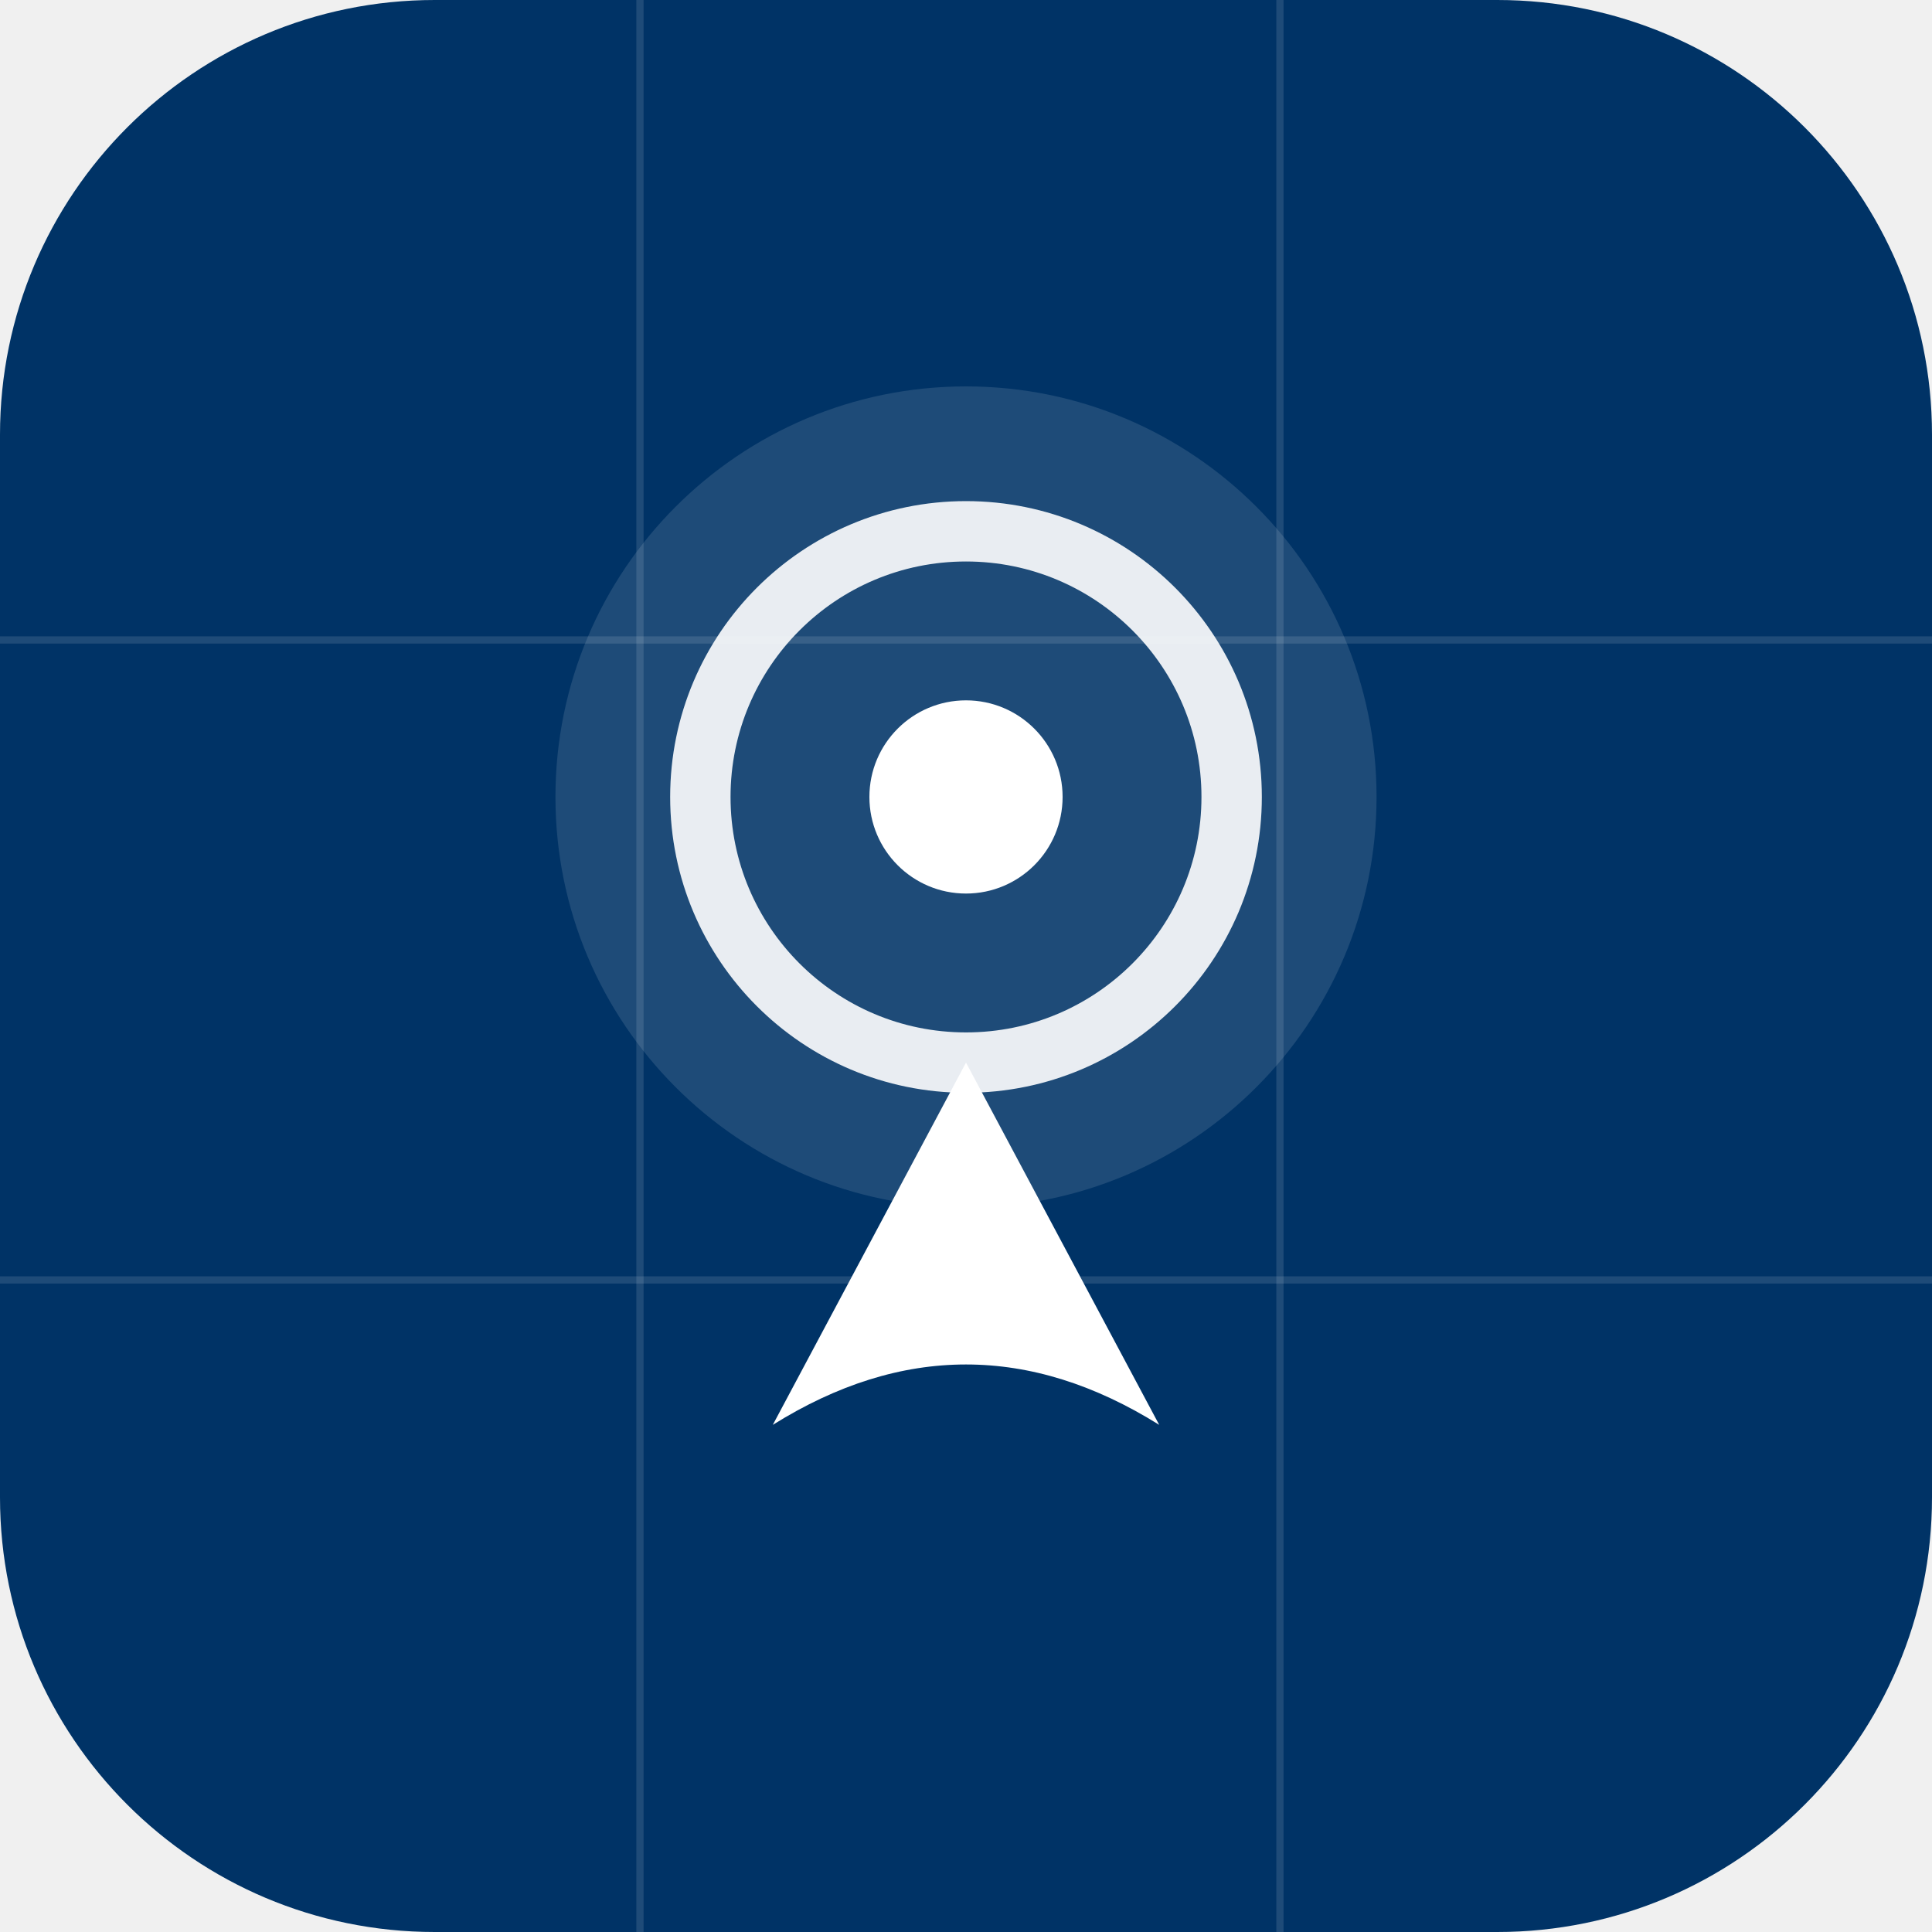
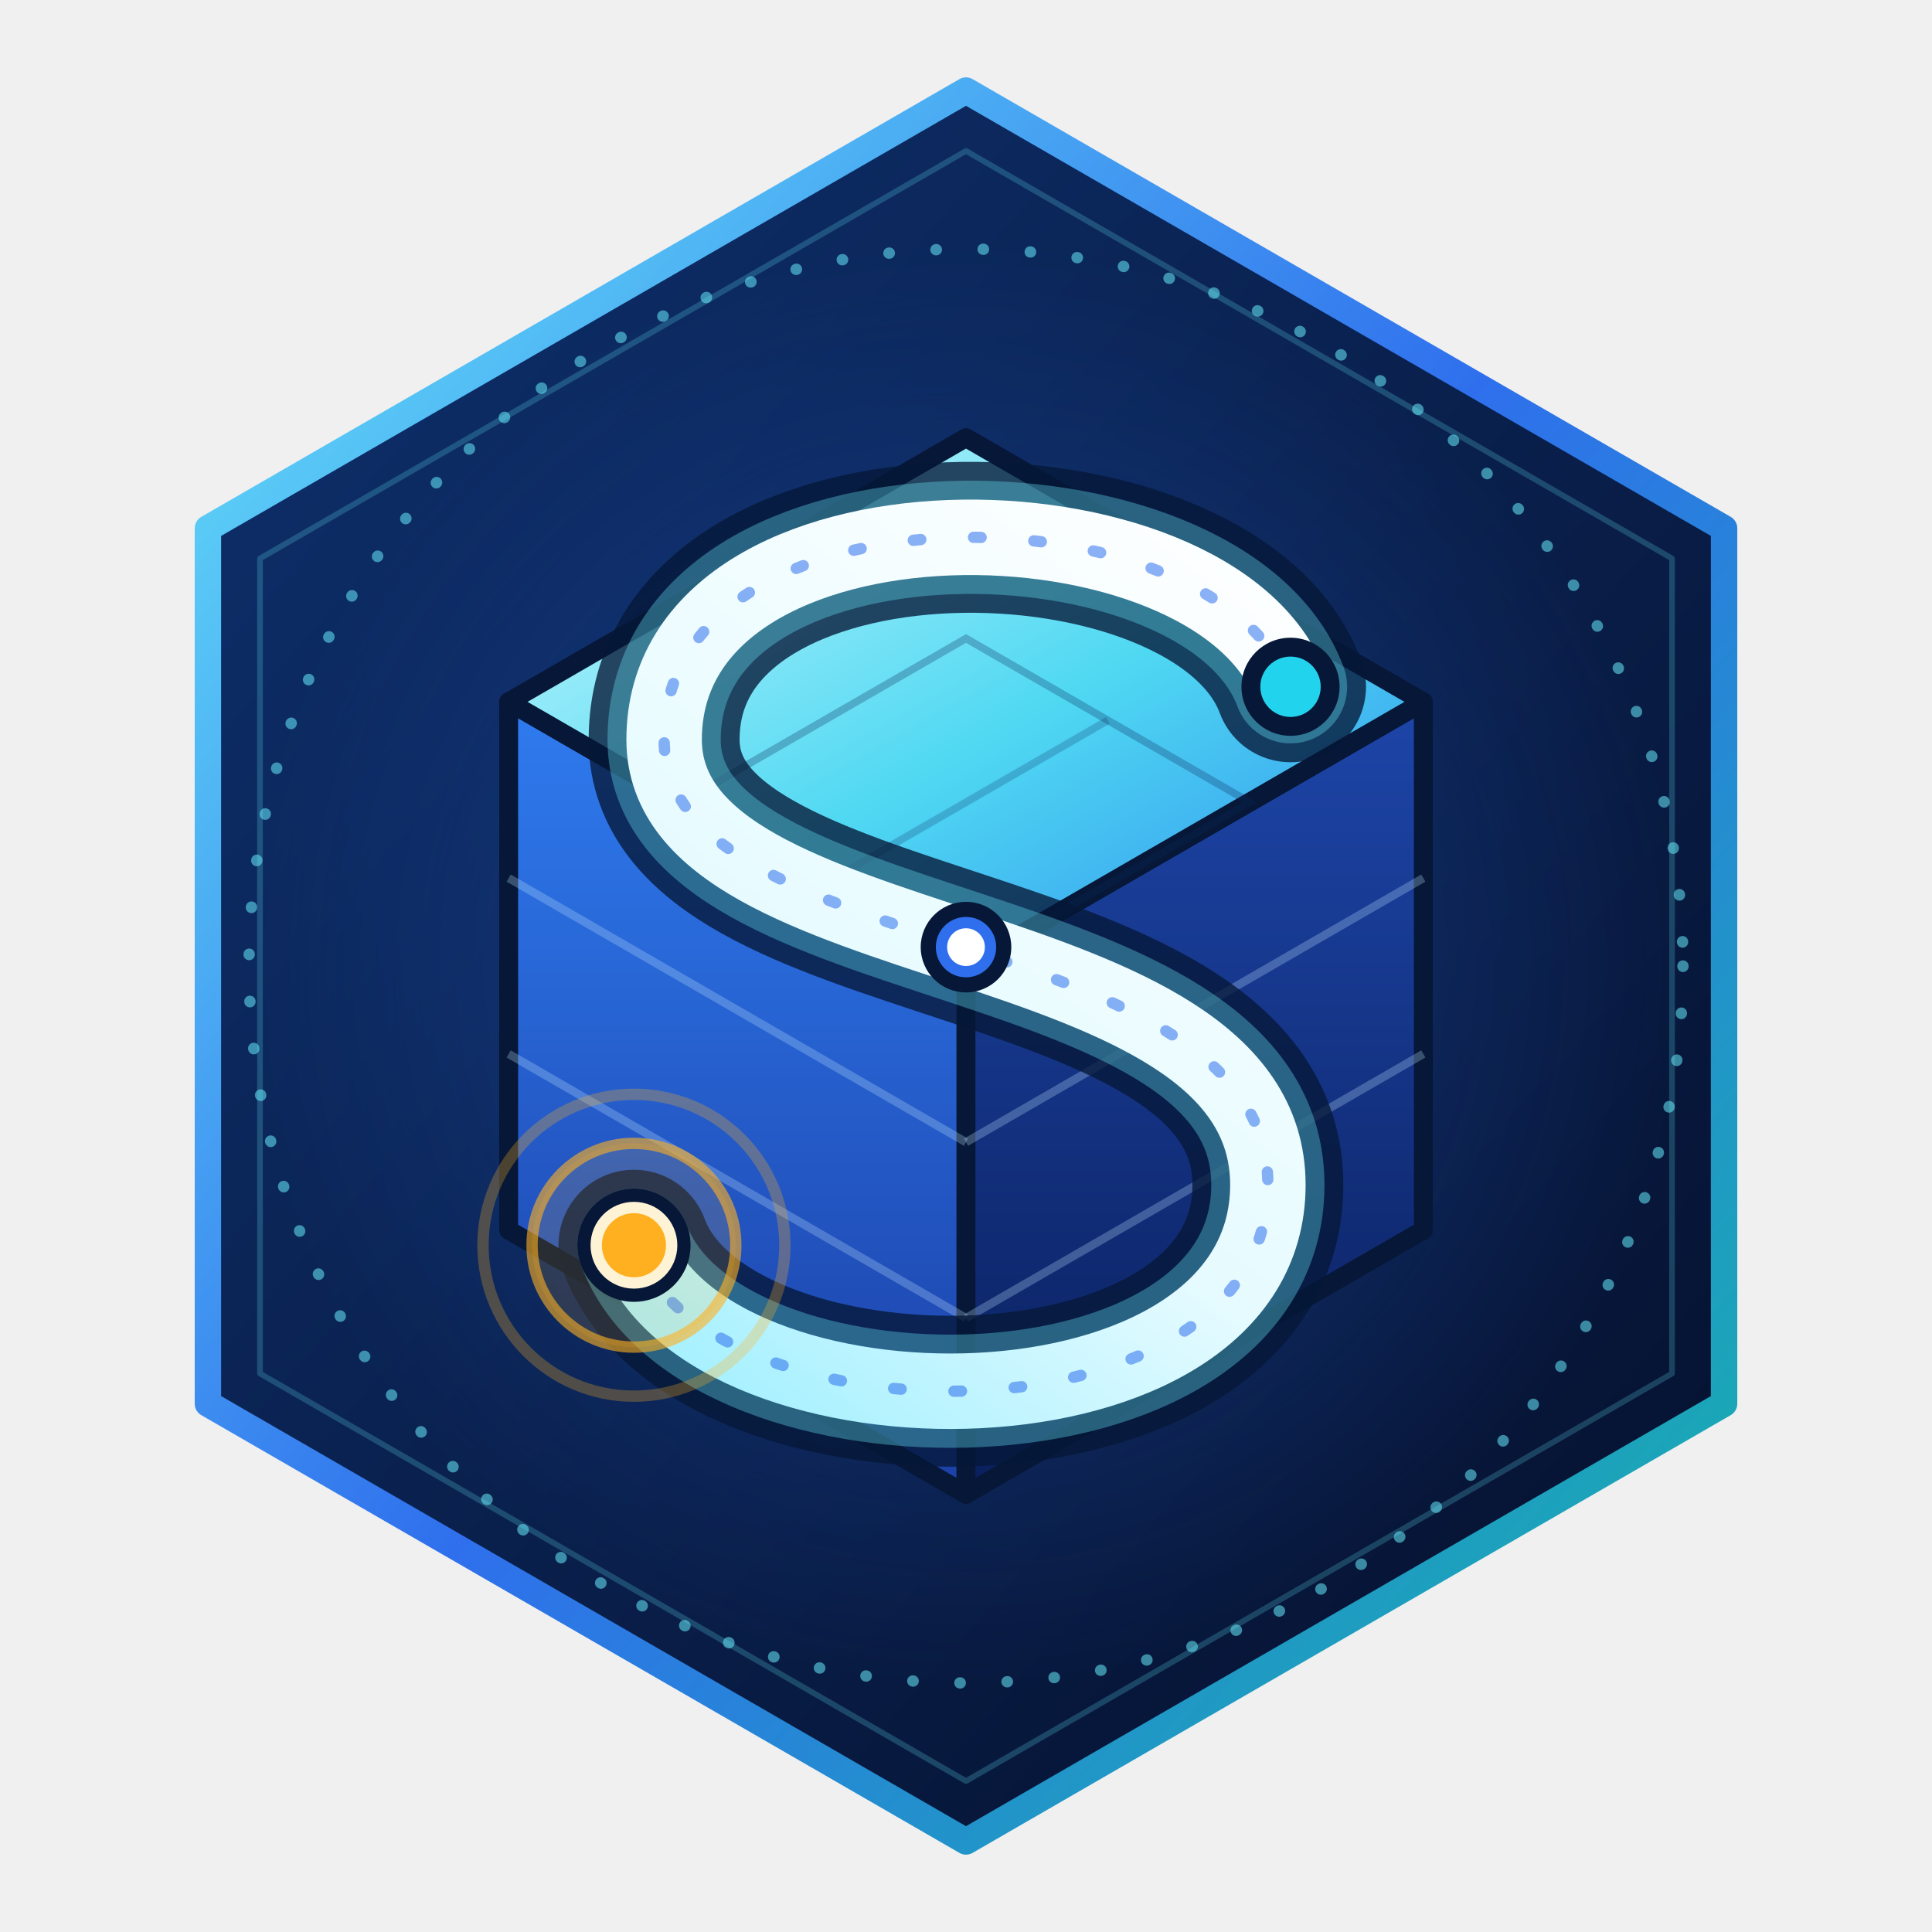
- <svg xmlns="http://www.w3.org/2000/svg" id="svg-map" width="160" height="160" viewBox="0 0 160 160">
-   <rect width="160" height="160" rx="36" fill="#003366" />
-   <line x1="0" y1="53" x2="160" y2="53" stroke="white" stroke-width="0.6" opacity="0.12" />
-   <line x1="0" y1="106" x2="160" y2="106" stroke="white" stroke-width="0.6" opacity="0.12" />
-   <line x1="53" y1="0" x2="53" y2="160" stroke="white" stroke-width="0.6" opacity="0.12" />
-   <line x1="106" y1="0" x2="106" y2="160" stroke="white" stroke-width="0.6" opacity="0.12" />
-   <circle cx="80" cy="66" r="34" fill="white" opacity="0.12" />
-   <circle cx="80" cy="66" r="22" fill="none" stroke="white" stroke-width="5" opacity="0.9" />
-   <circle cx="80" cy="66" r="8" fill="white" />
-   <path d="M80 88 L64 118 Q80 108 96 118 Z" fill="white" />
+ <svg xmlns="http://www.w3.org/2000/svg" viewBox="0 0 512 512" width="512" height="512" role="img" aria-label="Syntro">
+   <defs>
+     <linearGradient id="mbg" x1="0" y1="0" x2="1" y2="1">
+       <stop offset="0" stop-color="#0E316F" />
+       <stop offset="1" stop-color="#050F2B" />
+     </linearGradient>
+     <linearGradient id="mrim" x1="0" y1="0" x2="1" y2="1">
+       <stop offset="0" stop-color="#67E8F9" />
+       <stop offset=".5" stop-color="#2F6FED" />
+       <stop offset="1" stop-color="#14B8A6" />
+     </linearGradient>
+     <linearGradient id="mft" x1="0" y1="0" x2="1" y2="1">
+       <stop offset="0" stop-color="#CFFAFE" />
+       <stop offset=".55" stop-color="#4FD8F2" />
+       <stop offset="1" stop-color="#2F8BEF" />
+     </linearGradient>
+     <linearGradient id="mfl" x1="0" y1="0" x2="0" y2="1">
+       <stop offset="0" stop-color="#2F7BEF" />
+       <stop offset="1" stop-color="#1B3FA6" />
+     </linearGradient>
+     <linearGradient id="mfr" x1="0" y1="0" x2="0" y2="1">
+       <stop offset="0" stop-color="#1D45A8" />
+       <stop offset="1" stop-color="#0A1F5C" />
+     </linearGradient>
+     <linearGradient id="mrb" gradientUnits="userSpaceOnUse" x1="342" y1="140" x2="168" y2="370">
+       <stop offset="0" stop-color="#FFFFFF" />
+       <stop offset=".6" stop-color="#E6FBFF" />
+       <stop offset="1" stop-color="#9EEFFF" />
+     </linearGradient>
+     <radialGradient id="mglow" cx=".5" cy=".5" r=".5">
+       <stop offset="0" stop-color="#2F6FED" stop-opacity=".35" />
+       <stop offset="1" stop-color="#2F6FED" stop-opacity="0" />
+     </radialGradient>
+   </defs>
+   <polygon points="256.0,24.0 456.9,140.0 456.9,372.0 256.0,488.0 55.1,372.0 55.1,140.0" fill="url(#mbg)" stroke="url(#mrim)" stroke-width="7" stroke-linejoin="round" />
+   <polygon points="256.0,40.0 443.1,148.0 443.1,364.0 256.0,472.0 68.9,364.0 68.9,148.0" fill="none" stroke="#67E8F9" stroke-opacity=".22" stroke-width="1.5" stroke-linejoin="round" />
+   <circle cx="256" cy="256" r="190" fill="url(#mglow)" />
+   <circle cx="256" cy="256" r="190" fill="none" stroke="#67E8F9" stroke-opacity=".55" stroke-width="3" stroke-linecap="round" stroke-dasharray="0.1 12.4" />
+   <g stroke="#061737" stroke-width="5" stroke-linejoin="round">
+     <polygon points="134.8,186.0 256.0,256.0 256.0,396.0 134.8,326.0" fill="url(#mfl)" />
+     <polygon points="377.2,186.0 377.2,326.0 256.0,396.0 256.0,256.0" fill="url(#mfr)" />
+     <polygon points="256.0,116.0 377.2,186.0 256.0,256.0 134.8,186.0" fill="url(#mft)" />
+   </g>
+   <line x1="134.8" y1="232.7" x2="256.0" y2="302.7" stroke="#BFE3FF" stroke-opacity=".28" stroke-width="2.2" />
+   <line x1="256.0" y1="302.7" x2="377.2" y2="232.7" stroke="#BFE3FF" stroke-opacity=".28" stroke-width="2.2" />
+   <line x1="134.8" y1="279.3" x2="256.0" y2="349.3" stroke="#BFE3FF" stroke-opacity=".28" stroke-width="2.2" />
+   <line x1="256.0" y1="349.3" x2="377.2" y2="279.3" stroke="#BFE3FF" stroke-opacity=".28" stroke-width="2.2" />
+   <polygon points="256.0,169.2 331.2,212.6 256.0,256.0 180.8,212.6" fill="none" stroke="#0B2A5B" stroke-opacity=".28" stroke-width="2" />
+   <line x1="293.6" y1="190.9" x2="218.4" y2="234.3" stroke="#0B2A5B" stroke-opacity=".22" stroke-width="2" />
+   <path d="M342 182 C322 128 176 126 176 196 C176 256 336 244 336 314 C336 384 188 384 168 330" fill="none" stroke="#061737" stroke-opacity=".78" stroke-width="40" stroke-linecap="round" stroke-linejoin="round" />
+   <path d="M342 182 C322 128 176 126 176 196 C176 256 336 244 336 314 C336 384 188 384 168 330" fill="none" stroke="#67E8F9" stroke-opacity=".35" stroke-width="30" stroke-linecap="round" stroke-linejoin="round" />
+   <path d="M342 182 C322 128 176 126 176 196 C176 256 336 244 336 314 C336 384 188 384 168 330" fill="none" stroke="url(#mrb)" stroke-width="20" stroke-linecap="round" stroke-linejoin="round" />
+   <path d="M342 182 C322 128 176 126 176 196 C176 256 336 244 336 314 C336 384 188 384 168 330" fill="none" stroke="#2F6FED" stroke-opacity=".55" stroke-width="3" stroke-linecap="round" stroke-dasharray="2 14" />
+   <circle cx="342" cy="182" r="13" fill="#061737" />
+   <circle cx="342" cy="182" r="8" fill="#22D3EE" />
+   <circle cx="256" cy="251" r="12" fill="#061737" />
+   <circle cx="256" cy="251" r="6.5" fill="#FFFFFF" stroke="#2F6FED" stroke-width="3" />
+   <circle cx="168" cy="330" r="40" fill="none" stroke="#FFB020" stroke-opacity=".28" stroke-width="3" />
+   <circle cx="168" cy="330" r="27" fill="#FFB020" fill-opacity=".14" stroke="#FFB020" stroke-opacity=".6" stroke-width="3" />
+   <circle cx="168" cy="330" r="15" fill="#061737" />
+   <circle cx="168" cy="330" r="10" fill="#FFB020" stroke="#FFF3D6" stroke-width="3" />
</svg>
